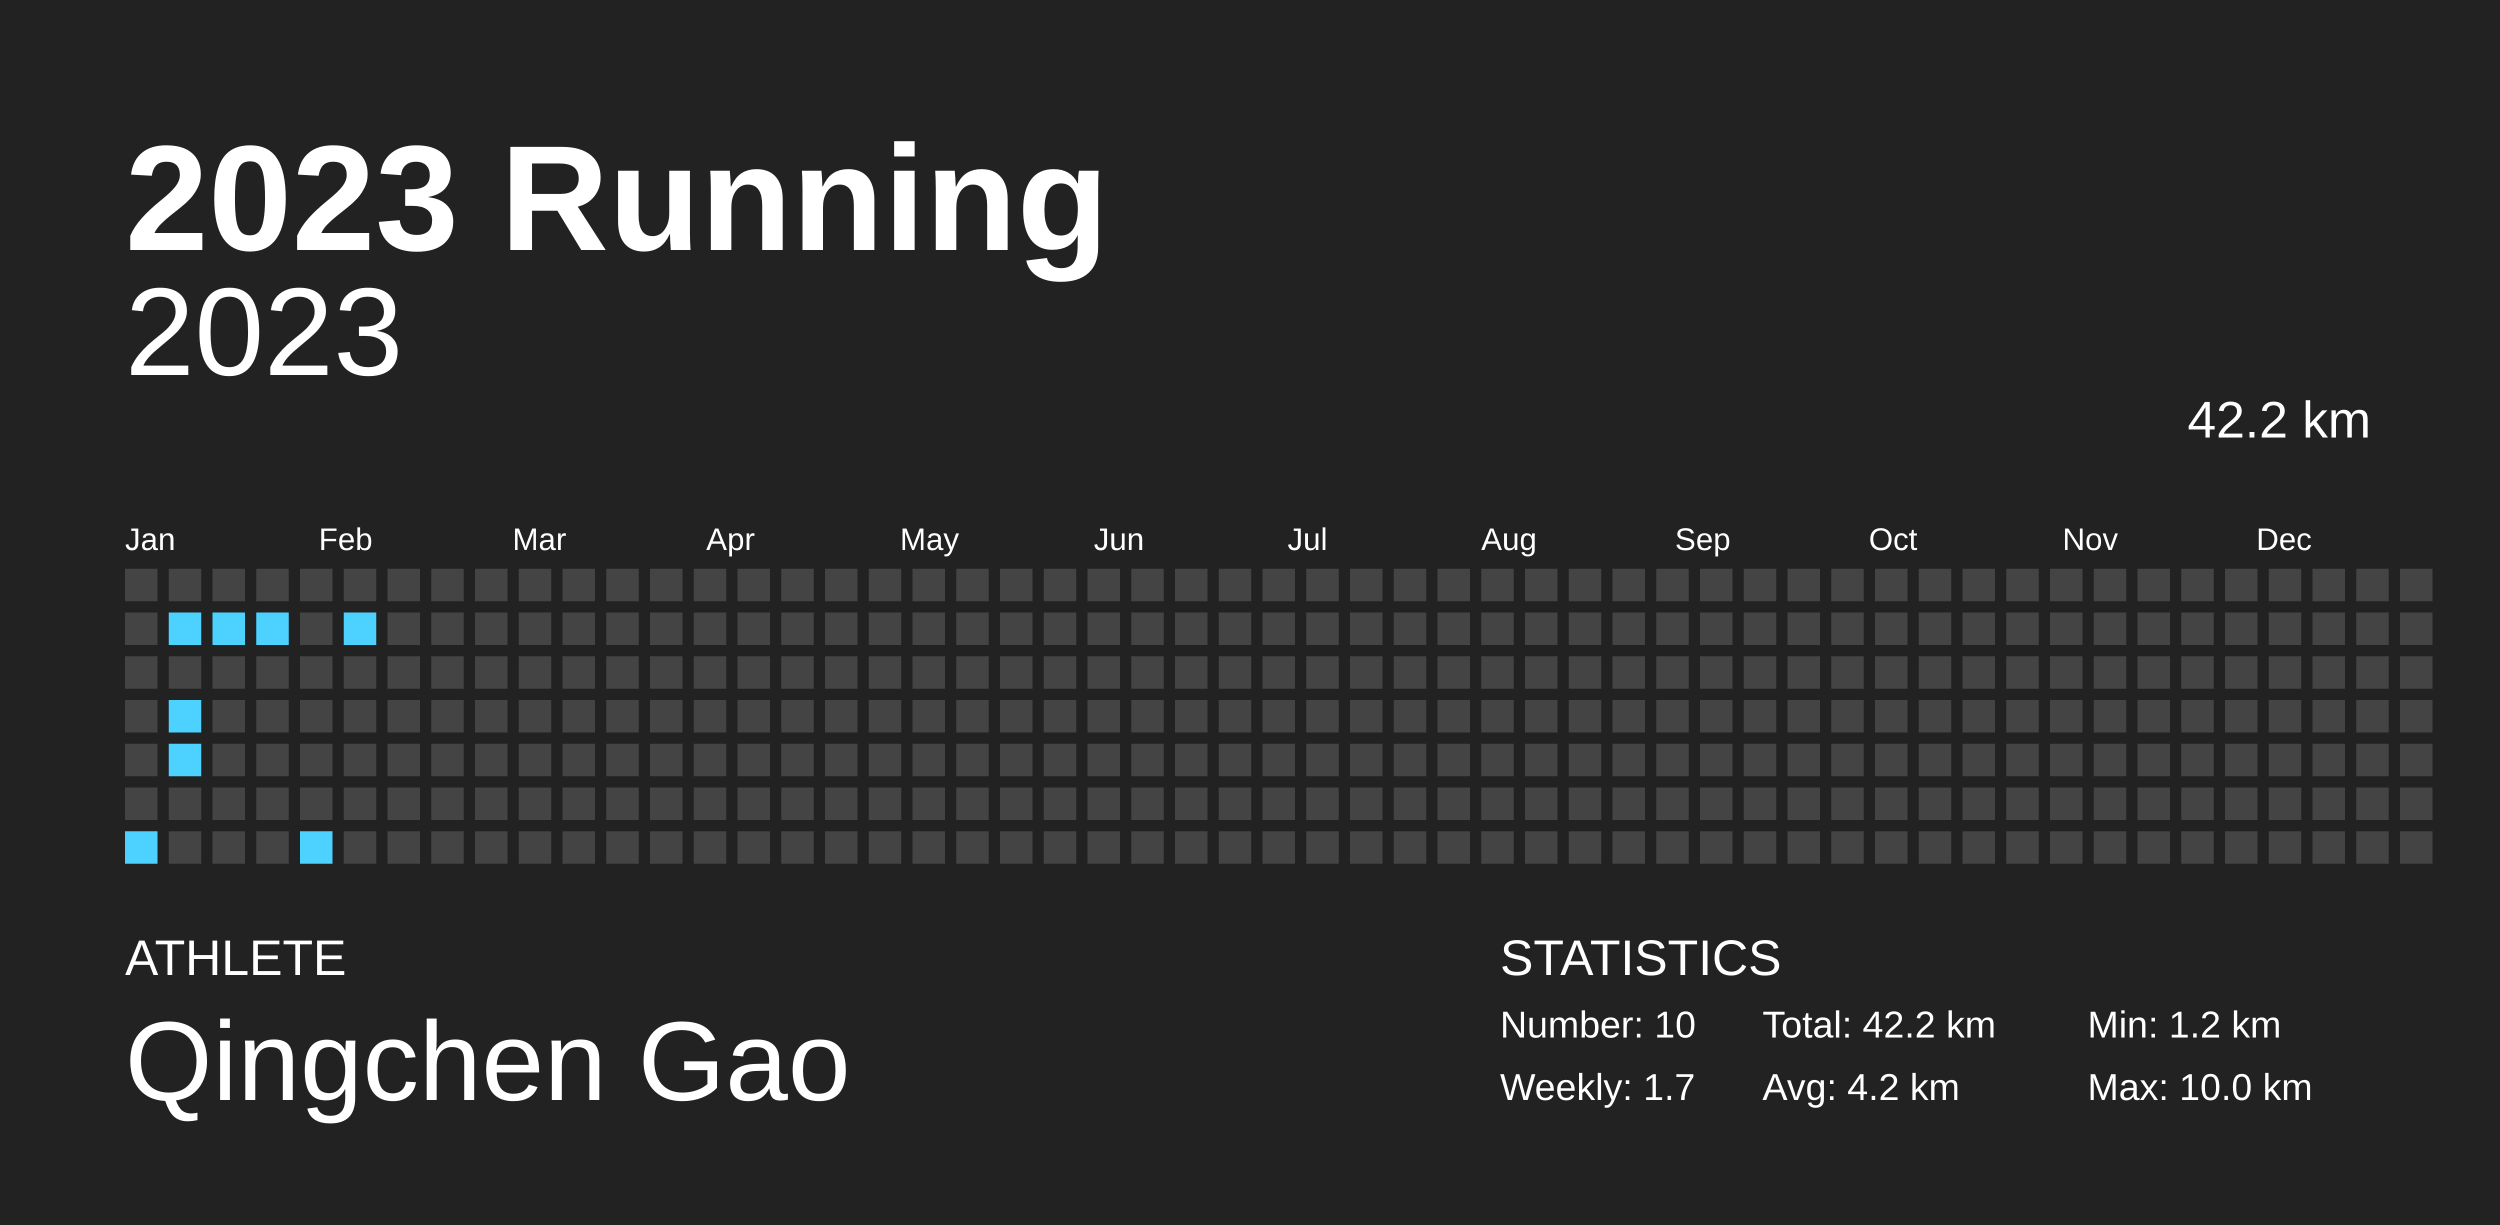
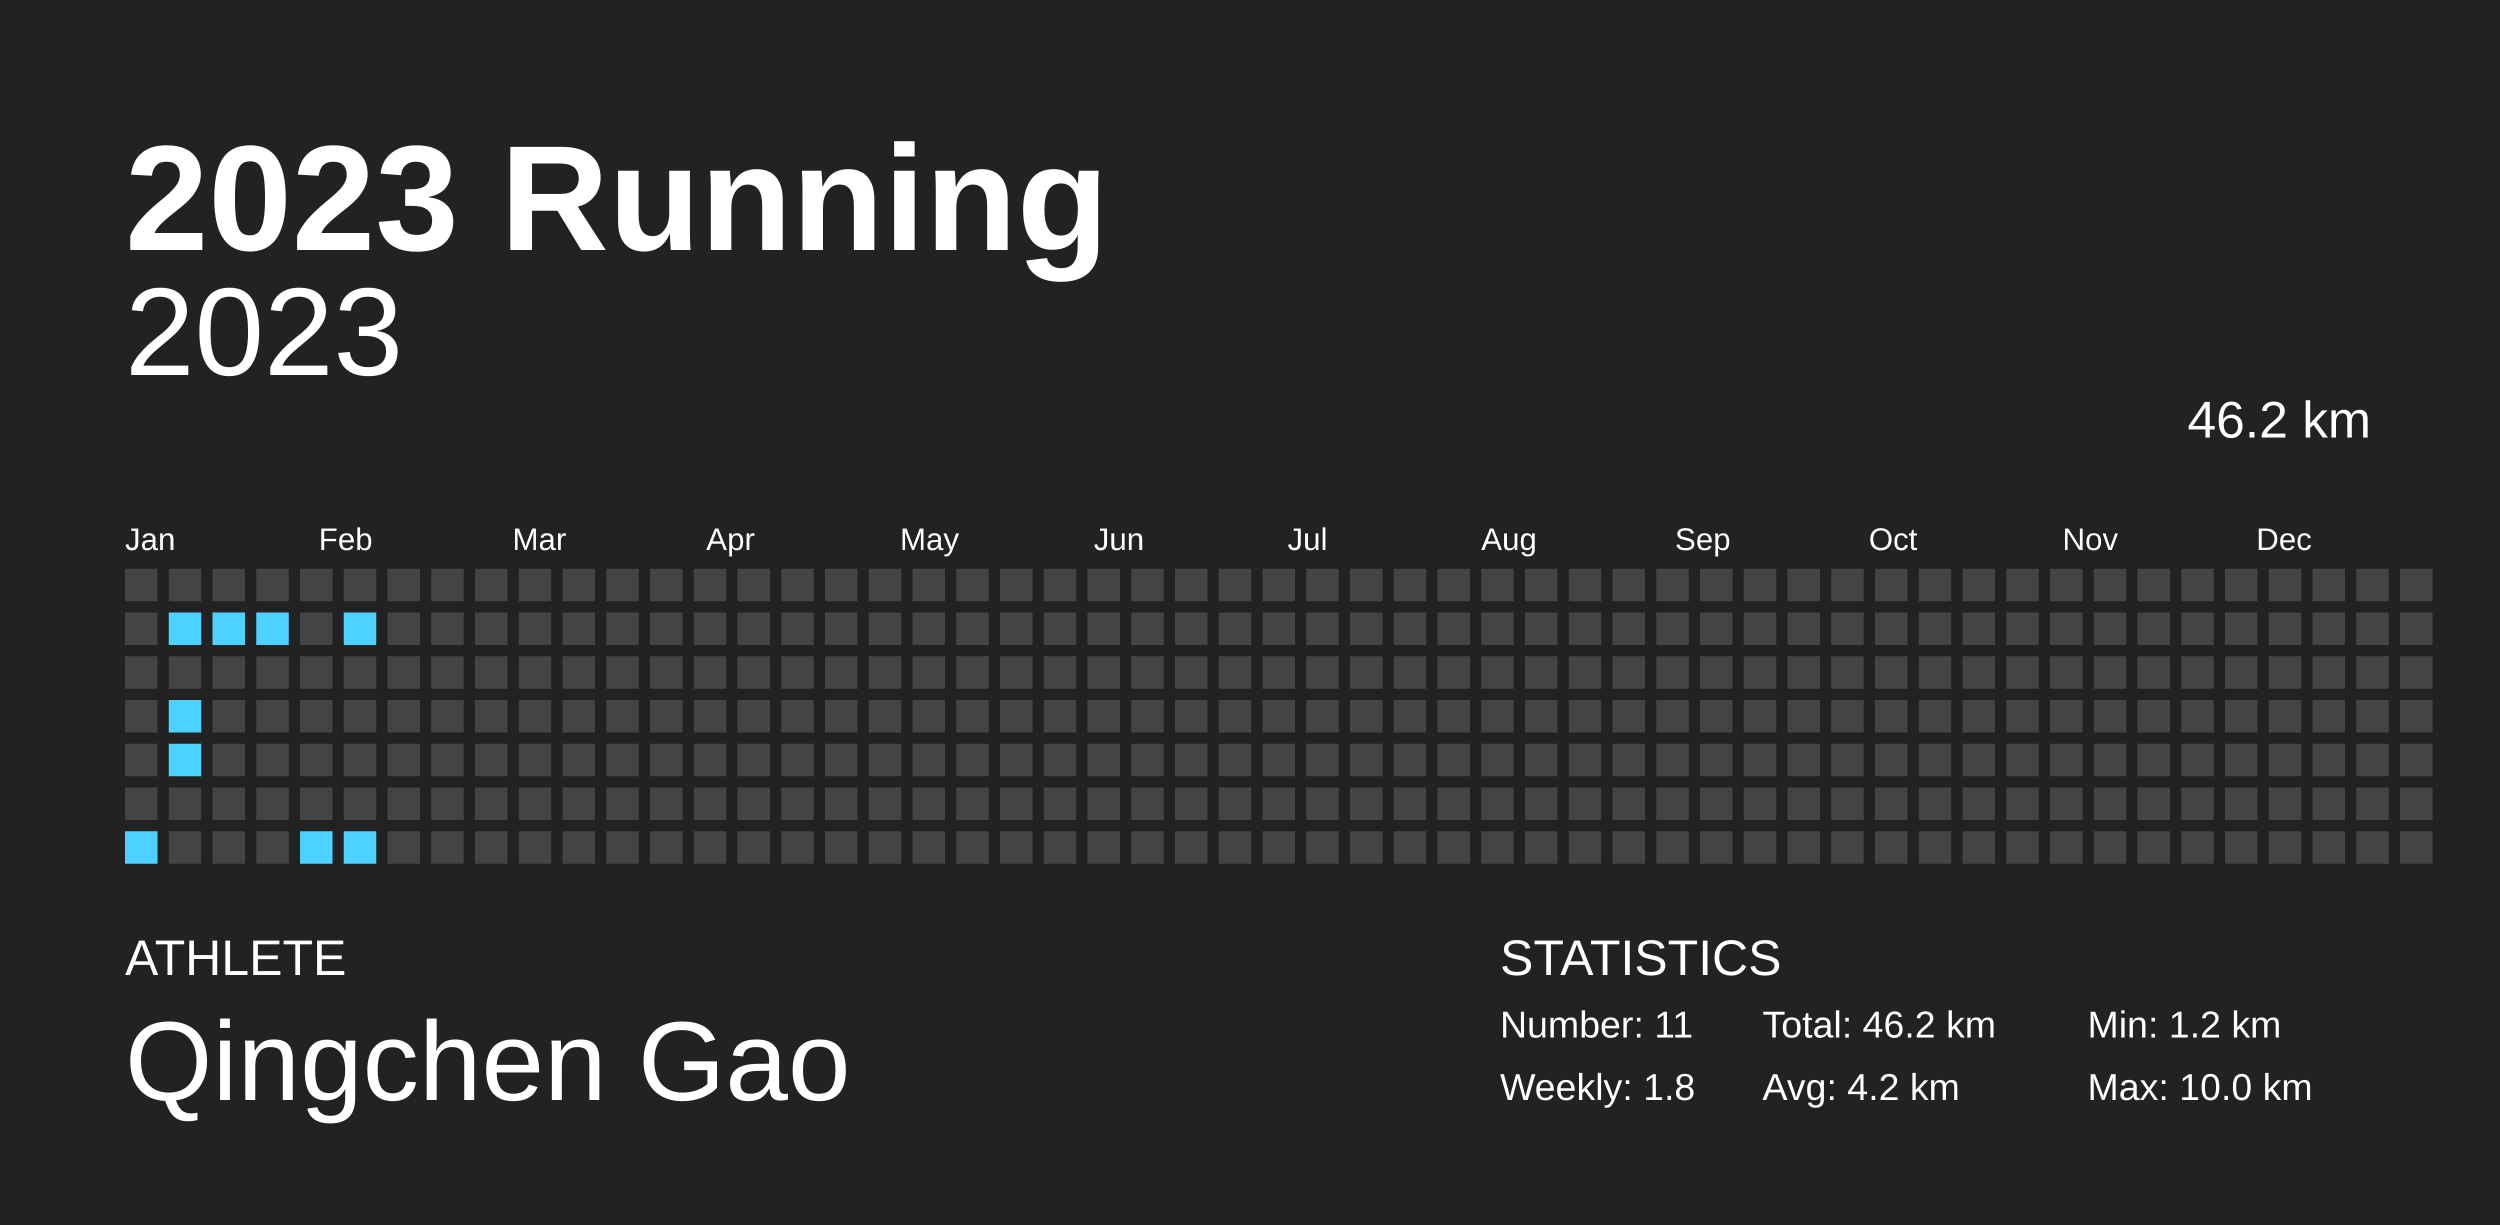
<svg xmlns="http://www.w3.org/2000/svg" baseProfile="full" height="98mm" version="1.1" viewBox="0,0,200,98" width="200mm">
  <defs />
  <rect fill="#222222" height="98" width="200" x="0" y="0" />
  <text fill="#FFFFFF" style="font-size:12px; font-family:Arial; font-weight:bold;" x="10" y="20">2023 Running</text>
  <text fill="#FFFFFF" style="font-size:4px; font-family:Arial" x="10" y="78">ATHLETE</text>
  <text fill="#FFFFFF" style="font-size:9px; font-family:Arial" x="10" y="88">Qingchen Gao</text>
  <text fill="#FFFFFF" style="font-size:4px; font-family:Arial" x="120" y="78">STATISTICS</text>
-   <text fill="#FFFFFF" style="font-size:3px; font-family:Arial" x="120" y="83">Number: 10</text>
-   <text fill="#FFFFFF" style="font-size:3px; font-family:Arial" x="120" y="88">Weekly: 1.7</text>
-   <text fill="#FFFFFF" style="font-size:3px; font-family:Arial" x="141" y="83">Total: 42.2 km</text>
+   <text fill="#FFFFFF" style="font-size:3px; font-family:Arial" x="120" y="83">Number: 11</text>
+   <text fill="#FFFFFF" style="font-size:3px; font-family:Arial" x="120" y="88">Weekly: 1.8</text>
+   <text fill="#FFFFFF" style="font-size:3px; font-family:Arial" x="141" y="83">Total: 46.2 km</text>
  <text fill="#FFFFFF" style="font-size:3px; font-family:Arial" x="141" y="88">Avg: 4.2 km</text>
  <text fill="#FFFFFF" style="font-size:3px; font-family:Arial" x="167" y="83">Min: 1.2 km</text>
  <text fill="#FFFFFF" style="font-size:3px; font-family:Arial" x="167" y="88">Max: 10.0 km</text>
  <text alignment-baseline="hanging" fill="#FFFFFF" style="font-size:10.0px; font-family:Arial;" x="10" y="30">2023</text>
-   <text alignment-baseline="hanging" fill="#FFFFFF" style="font-size:4.125px; font-family:Arial;" x="175" y="35">42.2 km</text>
+   <text alignment-baseline="hanging" fill="#FFFFFF" style="font-size:4.125px; font-family:Arial;" x="175" y="35">46.2 km</text>
  <text fill="#FFFFFF" style="font-size:2.5px; font-family:Arial" x="10.0" y="44">Jan</text>
  <text fill="#FFFFFF" style="font-size:2.5px; font-family:Arial" x="25.5" y="44">Feb</text>
  <text fill="#FFFFFF" style="font-size:2.5px; font-family:Arial" x="41.0" y="44">Mar</text>
  <text fill="#FFFFFF" style="font-size:2.5px; font-family:Arial" x="56.5" y="44">Apr</text>
  <text fill="#FFFFFF" style="font-size:2.5px; font-family:Arial" x="72.0" y="44">May</text>
  <text fill="#FFFFFF" style="font-size:2.5px; font-family:Arial" x="87.5" y="44">Jun</text>
  <text fill="#FFFFFF" style="font-size:2.5px; font-family:Arial" x="103.0" y="44">Jul</text>
  <text fill="#FFFFFF" style="font-size:2.5px; font-family:Arial" x="118.5" y="44">Aug</text>
  <text fill="#FFFFFF" style="font-size:2.5px; font-family:Arial" x="134.0" y="44">Sep</text>
  <text fill="#FFFFFF" style="font-size:2.5px; font-family:Arial" x="149.5" y="44">Oct</text>
  <text fill="#FFFFFF" style="font-size:2.5px; font-family:Arial" x="165.0" y="44">Nov</text>
  <text fill="#FFFFFF" style="font-size:2.5px; font-family:Arial" x="180.5" y="44">Dec</text>
  <rect fill="#444444" height="2.6" width="2.6" x="10.0" y="45.5" />
  <rect fill="#444444" height="2.6" width="2.6" x="10.0" y="49.0" />
  <rect fill="#444444" height="2.6" width="2.6" x="10.0" y="52.5" />
  <rect fill="#444444" height="2.6" width="2.6" x="10.0" y="56.0" />
  <rect fill="#444444" height="2.6" width="2.6" x="10.0" y="59.5" />
  <rect fill="#444444" height="2.6" width="2.6" x="10.0" y="63.0" />
  <rect fill="#4dd2ff" height="2.6" width="2.6" x="10.0" y="66.5" />
  <rect fill="#444444" height="2.6" width="2.6" x="13.5" y="45.5" />
  <rect fill="#4dd2ff" height="2.6" width="2.6" x="13.5" y="49.0" />
  <rect fill="#444444" height="2.6" width="2.6" x="13.5" y="52.5" />
  <rect fill="#4dd2ff" height="2.6" width="2.6" x="13.5" y="56.0" />
  <rect fill="#4dd2ff" height="2.6" width="2.6" x="13.5" y="59.5" />
  <rect fill="#444444" height="2.6" width="2.6" x="13.5" y="63.0" />
  <rect fill="#444444" height="2.6" width="2.6" x="13.5" y="66.5" />
  <rect fill="#444444" height="2.6" width="2.6" x="17.0" y="45.5" />
  <rect fill="#4dd2ff" height="2.6" width="2.6" x="17.0" y="49.0" />
  <rect fill="#444444" height="2.6" width="2.6" x="17.0" y="52.5" />
  <rect fill="#444444" height="2.6" width="2.6" x="17.0" y="56.0" />
  <rect fill="#444444" height="2.6" width="2.6" x="17.0" y="59.5" />
  <rect fill="#444444" height="2.6" width="2.6" x="17.0" y="63.0" />
  <rect fill="#444444" height="2.6" width="2.6" x="17.0" y="66.5" />
  <rect fill="#444444" height="2.6" width="2.6" x="20.5" y="45.5" />
  <rect fill="#4dd2ff" height="2.6" width="2.6" x="20.5" y="49.0" />
  <rect fill="#444444" height="2.6" width="2.6" x="20.5" y="52.5" />
  <rect fill="#444444" height="2.6" width="2.6" x="20.5" y="56.0" />
  <rect fill="#444444" height="2.6" width="2.6" x="20.5" y="59.5" />
  <rect fill="#444444" height="2.6" width="2.6" x="20.5" y="63.0" />
  <rect fill="#444444" height="2.6" width="2.6" x="20.5" y="66.5" />
  <rect fill="#444444" height="2.6" width="2.6" x="24.0" y="45.5" />
  <rect fill="#444444" height="2.6" width="2.6" x="24.0" y="49.0" />
  <rect fill="#444444" height="2.6" width="2.6" x="24.0" y="52.5" />
  <rect fill="#444444" height="2.6" width="2.6" x="24.0" y="56.0" />
  <rect fill="#444444" height="2.6" width="2.6" x="24.0" y="59.5" />
  <rect fill="#444444" height="2.6" width="2.6" x="24.0" y="63.0" />
  <rect fill="#4dd2ff" height="2.6" width="2.6" x="24.0" y="66.5" />
  <rect fill="#444444" height="2.6" width="2.6" x="27.5" y="45.5" />
  <rect fill="#4dd2ff" height="2.6" width="2.6" x="27.5" y="49.0" />
  <rect fill="#444444" height="2.6" width="2.6" x="27.5" y="52.5" />
  <rect fill="#444444" height="2.6" width="2.6" x="27.5" y="56.0" />
  <rect fill="#444444" height="2.6" width="2.6" x="27.5" y="59.5" />
  <rect fill="#444444" height="2.6" width="2.6" x="27.5" y="63.0" />
-   <rect fill="#444444" height="2.6" width="2.6" x="27.5" y="66.5" />
+   <rect fill="#4dd2ff" height="2.6" width="2.6" x="27.5" y="66.5" />
  <rect fill="#444444" height="2.6" width="2.6" x="31.0" y="45.5" />
  <rect fill="#444444" height="2.6" width="2.6" x="31.0" y="49.0" />
  <rect fill="#444444" height="2.6" width="2.6" x="31.0" y="52.5" />
  <rect fill="#444444" height="2.6" width="2.6" x="31.0" y="56.0" />
  <rect fill="#444444" height="2.6" width="2.6" x="31.0" y="59.5" />
  <rect fill="#444444" height="2.6" width="2.6" x="31.0" y="63.0" />
  <rect fill="#444444" height="2.6" width="2.6" x="31.0" y="66.5" />
  <rect fill="#444444" height="2.6" width="2.6" x="34.5" y="45.5" />
  <rect fill="#444444" height="2.6" width="2.6" x="34.5" y="49.0" />
  <rect fill="#444444" height="2.6" width="2.6" x="34.5" y="52.5" />
  <rect fill="#444444" height="2.6" width="2.6" x="34.5" y="56.0" />
  <rect fill="#444444" height="2.6" width="2.6" x="34.5" y="59.5" />
  <rect fill="#444444" height="2.6" width="2.6" x="34.5" y="63.0" />
  <rect fill="#444444" height="2.6" width="2.6" x="34.5" y="66.5" />
  <rect fill="#444444" height="2.6" width="2.6" x="38.0" y="45.5" />
  <rect fill="#444444" height="2.6" width="2.6" x="38.0" y="49.0" />
  <rect fill="#444444" height="2.6" width="2.6" x="38.0" y="52.5" />
  <rect fill="#444444" height="2.6" width="2.6" x="38.0" y="56.0" />
  <rect fill="#444444" height="2.6" width="2.6" x="38.0" y="59.5" />
  <rect fill="#444444" height="2.6" width="2.6" x="38.0" y="63.0" />
  <rect fill="#444444" height="2.6" width="2.6" x="38.0" y="66.5" />
  <rect fill="#444444" height="2.6" width="2.6" x="41.5" y="45.5" />
  <rect fill="#444444" height="2.6" width="2.6" x="41.5" y="49.0" />
  <rect fill="#444444" height="2.6" width="2.6" x="41.5" y="52.5" />
  <rect fill="#444444" height="2.6" width="2.6" x="41.5" y="56.0" />
  <rect fill="#444444" height="2.6" width="2.6" x="41.5" y="59.5" />
  <rect fill="#444444" height="2.6" width="2.6" x="41.5" y="63.0" />
  <rect fill="#444444" height="2.6" width="2.6" x="41.5" y="66.5" />
  <rect fill="#444444" height="2.6" width="2.6" x="45.0" y="45.5" />
  <rect fill="#444444" height="2.6" width="2.6" x="45.0" y="49.0" />
  <rect fill="#444444" height="2.6" width="2.6" x="45.0" y="52.5" />
  <rect fill="#444444" height="2.6" width="2.6" x="45.0" y="56.0" />
  <rect fill="#444444" height="2.6" width="2.6" x="45.0" y="59.5" />
  <rect fill="#444444" height="2.6" width="2.6" x="45.0" y="63.0" />
  <rect fill="#444444" height="2.6" width="2.6" x="45.0" y="66.5" />
  <rect fill="#444444" height="2.6" width="2.6" x="48.5" y="45.5" />
  <rect fill="#444444" height="2.6" width="2.6" x="48.5" y="49.0" />
  <rect fill="#444444" height="2.6" width="2.6" x="48.5" y="52.5" />
  <rect fill="#444444" height="2.6" width="2.6" x="48.5" y="56.0" />
  <rect fill="#444444" height="2.6" width="2.6" x="48.5" y="59.5" />
  <rect fill="#444444" height="2.6" width="2.6" x="48.5" y="63.0" />
  <rect fill="#444444" height="2.6" width="2.6" x="48.5" y="66.5" />
  <rect fill="#444444" height="2.6" width="2.6" x="52.0" y="45.5" />
  <rect fill="#444444" height="2.6" width="2.6" x="52.0" y="49.0" />
  <rect fill="#444444" height="2.6" width="2.6" x="52.0" y="52.5" />
  <rect fill="#444444" height="2.6" width="2.6" x="52.0" y="56.0" />
  <rect fill="#444444" height="2.6" width="2.6" x="52.0" y="59.5" />
  <rect fill="#444444" height="2.6" width="2.6" x="52.0" y="63.0" />
  <rect fill="#444444" height="2.6" width="2.6" x="52.0" y="66.5" />
  <rect fill="#444444" height="2.6" width="2.6" x="55.5" y="45.5" />
  <rect fill="#444444" height="2.6" width="2.6" x="55.5" y="49.0" />
  <rect fill="#444444" height="2.6" width="2.6" x="55.5" y="52.5" />
  <rect fill="#444444" height="2.6" width="2.6" x="55.5" y="56.0" />
  <rect fill="#444444" height="2.6" width="2.6" x="55.5" y="59.5" />
  <rect fill="#444444" height="2.6" width="2.6" x="55.5" y="63.0" />
  <rect fill="#444444" height="2.6" width="2.6" x="55.5" y="66.5" />
  <rect fill="#444444" height="2.6" width="2.6" x="59.0" y="45.5" />
  <rect fill="#444444" height="2.6" width="2.6" x="59.0" y="49.0" />
  <rect fill="#444444" height="2.6" width="2.6" x="59.0" y="52.5" />
  <rect fill="#444444" height="2.6" width="2.6" x="59.0" y="56.0" />
  <rect fill="#444444" height="2.6" width="2.6" x="59.0" y="59.5" />
  <rect fill="#444444" height="2.6" width="2.6" x="59.0" y="63.0" />
  <rect fill="#444444" height="2.6" width="2.6" x="59.0" y="66.5" />
  <rect fill="#444444" height="2.6" width="2.6" x="62.5" y="45.5" />
  <rect fill="#444444" height="2.6" width="2.6" x="62.5" y="49.0" />
  <rect fill="#444444" height="2.6" width="2.6" x="62.5" y="52.5" />
  <rect fill="#444444" height="2.6" width="2.6" x="62.5" y="56.0" />
  <rect fill="#444444" height="2.6" width="2.6" x="62.5" y="59.5" />
  <rect fill="#444444" height="2.6" width="2.6" x="62.5" y="63.0" />
  <rect fill="#444444" height="2.6" width="2.6" x="62.5" y="66.5" />
  <rect fill="#444444" height="2.6" width="2.6" x="66.0" y="45.5" />
  <rect fill="#444444" height="2.6" width="2.6" x="66.0" y="49.0" />
  <rect fill="#444444" height="2.6" width="2.6" x="66.0" y="52.5" />
  <rect fill="#444444" height="2.6" width="2.6" x="66.0" y="56.0" />
  <rect fill="#444444" height="2.6" width="2.6" x="66.0" y="59.5" />
  <rect fill="#444444" height="2.6" width="2.6" x="66.0" y="63.0" />
  <rect fill="#444444" height="2.6" width="2.6" x="66.0" y="66.5" />
  <rect fill="#444444" height="2.6" width="2.6" x="69.5" y="45.5" />
  <rect fill="#444444" height="2.6" width="2.6" x="69.5" y="49.0" />
  <rect fill="#444444" height="2.6" width="2.6" x="69.5" y="52.5" />
  <rect fill="#444444" height="2.6" width="2.6" x="69.5" y="56.0" />
  <rect fill="#444444" height="2.6" width="2.6" x="69.5" y="59.5" />
  <rect fill="#444444" height="2.6" width="2.6" x="69.5" y="63.0" />
  <rect fill="#444444" height="2.6" width="2.6" x="69.5" y="66.5" />
  <rect fill="#444444" height="2.6" width="2.6" x="73.0" y="45.5" />
  <rect fill="#444444" height="2.6" width="2.6" x="73.0" y="49.0" />
  <rect fill="#444444" height="2.6" width="2.6" x="73.0" y="52.5" />
  <rect fill="#444444" height="2.6" width="2.6" x="73.0" y="56.0" />
  <rect fill="#444444" height="2.6" width="2.6" x="73.0" y="59.5" />
  <rect fill="#444444" height="2.6" width="2.6" x="73.0" y="63.0" />
  <rect fill="#444444" height="2.6" width="2.6" x="73.0" y="66.5" />
  <rect fill="#444444" height="2.6" width="2.6" x="76.5" y="45.5" />
  <rect fill="#444444" height="2.6" width="2.6" x="76.5" y="49.0" />
  <rect fill="#444444" height="2.6" width="2.6" x="76.5" y="52.5" />
  <rect fill="#444444" height="2.6" width="2.6" x="76.5" y="56.0" />
  <rect fill="#444444" height="2.6" width="2.6" x="76.5" y="59.5" />
  <rect fill="#444444" height="2.6" width="2.6" x="76.5" y="63.0" />
  <rect fill="#444444" height="2.6" width="2.6" x="76.5" y="66.5" />
  <rect fill="#444444" height="2.6" width="2.6" x="80.0" y="45.5" />
  <rect fill="#444444" height="2.6" width="2.6" x="80.0" y="49.0" />
  <rect fill="#444444" height="2.6" width="2.6" x="80.0" y="52.5" />
  <rect fill="#444444" height="2.6" width="2.6" x="80.0" y="56.0" />
  <rect fill="#444444" height="2.6" width="2.6" x="80.0" y="59.5" />
  <rect fill="#444444" height="2.6" width="2.6" x="80.0" y="63.0" />
  <rect fill="#444444" height="2.6" width="2.6" x="80.0" y="66.5" />
  <rect fill="#444444" height="2.6" width="2.6" x="83.5" y="45.5" />
  <rect fill="#444444" height="2.6" width="2.6" x="83.5" y="49.0" />
  <rect fill="#444444" height="2.6" width="2.6" x="83.5" y="52.5" />
  <rect fill="#444444" height="2.6" width="2.6" x="83.5" y="56.0" />
  <rect fill="#444444" height="2.6" width="2.6" x="83.5" y="59.5" />
  <rect fill="#444444" height="2.6" width="2.6" x="83.5" y="63.0" />
  <rect fill="#444444" height="2.6" width="2.6" x="83.5" y="66.5" />
  <rect fill="#444444" height="2.6" width="2.6" x="87.0" y="45.5" />
  <rect fill="#444444" height="2.6" width="2.6" x="87.0" y="49.0" />
  <rect fill="#444444" height="2.6" width="2.6" x="87.0" y="52.5" />
  <rect fill="#444444" height="2.6" width="2.6" x="87.0" y="56.0" />
  <rect fill="#444444" height="2.6" width="2.6" x="87.0" y="59.5" />
  <rect fill="#444444" height="2.6" width="2.6" x="87.0" y="63.0" />
  <rect fill="#444444" height="2.6" width="2.6" x="87.0" y="66.5" />
  <rect fill="#444444" height="2.6" width="2.6" x="90.5" y="45.5" />
  <rect fill="#444444" height="2.6" width="2.6" x="90.5" y="49.0" />
  <rect fill="#444444" height="2.6" width="2.6" x="90.5" y="52.5" />
  <rect fill="#444444" height="2.6" width="2.6" x="90.5" y="56.0" />
  <rect fill="#444444" height="2.6" width="2.6" x="90.5" y="59.5" />
  <rect fill="#444444" height="2.6" width="2.6" x="90.5" y="63.0" />
  <rect fill="#444444" height="2.6" width="2.6" x="90.5" y="66.5" />
  <rect fill="#444444" height="2.6" width="2.6" x="94.0" y="45.5" />
  <rect fill="#444444" height="2.6" width="2.6" x="94.0" y="49.0" />
  <rect fill="#444444" height="2.6" width="2.6" x="94.0" y="52.5" />
  <rect fill="#444444" height="2.6" width="2.6" x="94.0" y="56.0" />
  <rect fill="#444444" height="2.6" width="2.6" x="94.0" y="59.5" />
  <rect fill="#444444" height="2.6" width="2.6" x="94.0" y="63.0" />
  <rect fill="#444444" height="2.6" width="2.6" x="94.0" y="66.5" />
  <rect fill="#444444" height="2.6" width="2.6" x="97.5" y="45.5" />
  <rect fill="#444444" height="2.6" width="2.6" x="97.5" y="49.0" />
  <rect fill="#444444" height="2.6" width="2.6" x="97.5" y="52.5" />
  <rect fill="#444444" height="2.6" width="2.6" x="97.5" y="56.0" />
  <rect fill="#444444" height="2.6" width="2.6" x="97.5" y="59.5" />
  <rect fill="#444444" height="2.6" width="2.6" x="97.5" y="63.0" />
  <rect fill="#444444" height="2.6" width="2.6" x="97.5" y="66.5" />
  <rect fill="#444444" height="2.6" width="2.6" x="101.0" y="45.5" />
  <rect fill="#444444" height="2.6" width="2.6" x="101.0" y="49.0" />
  <rect fill="#444444" height="2.6" width="2.6" x="101.0" y="52.5" />
  <rect fill="#444444" height="2.6" width="2.6" x="101.0" y="56.0" />
  <rect fill="#444444" height="2.6" width="2.6" x="101.0" y="59.5" />
  <rect fill="#444444" height="2.6" width="2.6" x="101.0" y="63.0" />
  <rect fill="#444444" height="2.6" width="2.6" x="101.0" y="66.5" />
  <rect fill="#444444" height="2.6" width="2.6" x="104.5" y="45.5" />
  <rect fill="#444444" height="2.6" width="2.6" x="104.5" y="49.0" />
  <rect fill="#444444" height="2.6" width="2.6" x="104.5" y="52.5" />
  <rect fill="#444444" height="2.6" width="2.6" x="104.5" y="56.0" />
  <rect fill="#444444" height="2.6" width="2.6" x="104.5" y="59.5" />
  <rect fill="#444444" height="2.6" width="2.6" x="104.5" y="63.0" />
  <rect fill="#444444" height="2.6" width="2.6" x="104.5" y="66.5" />
  <rect fill="#444444" height="2.6" width="2.6" x="108.0" y="45.5" />
  <rect fill="#444444" height="2.6" width="2.6" x="108.0" y="49.0" />
  <rect fill="#444444" height="2.6" width="2.6" x="108.0" y="52.5" />
  <rect fill="#444444" height="2.6" width="2.6" x="108.0" y="56.0" />
  <rect fill="#444444" height="2.6" width="2.6" x="108.0" y="59.5" />
  <rect fill="#444444" height="2.6" width="2.6" x="108.0" y="63.0" />
  <rect fill="#444444" height="2.6" width="2.6" x="108.0" y="66.5" />
  <rect fill="#444444" height="2.6" width="2.6" x="111.5" y="45.5" />
  <rect fill="#444444" height="2.6" width="2.6" x="111.5" y="49.0" />
  <rect fill="#444444" height="2.6" width="2.6" x="111.5" y="52.5" />
  <rect fill="#444444" height="2.6" width="2.6" x="111.5" y="56.0" />
  <rect fill="#444444" height="2.6" width="2.6" x="111.5" y="59.5" />
  <rect fill="#444444" height="2.6" width="2.6" x="111.5" y="63.0" />
  <rect fill="#444444" height="2.6" width="2.6" x="111.5" y="66.5" />
  <rect fill="#444444" height="2.6" width="2.6" x="115.0" y="45.5" />
  <rect fill="#444444" height="2.6" width="2.6" x="115.0" y="49.0" />
  <rect fill="#444444" height="2.6" width="2.6" x="115.0" y="52.5" />
  <rect fill="#444444" height="2.6" width="2.6" x="115.0" y="56.0" />
  <rect fill="#444444" height="2.6" width="2.6" x="115.0" y="59.5" />
  <rect fill="#444444" height="2.6" width="2.6" x="115.0" y="63.0" />
  <rect fill="#444444" height="2.6" width="2.6" x="115.0" y="66.5" />
  <rect fill="#444444" height="2.6" width="2.6" x="118.5" y="45.5" />
  <rect fill="#444444" height="2.6" width="2.6" x="118.5" y="49.0" />
  <rect fill="#444444" height="2.6" width="2.6" x="118.5" y="52.5" />
  <rect fill="#444444" height="2.6" width="2.6" x="118.5" y="56.0" />
  <rect fill="#444444" height="2.6" width="2.6" x="118.5" y="59.5" />
  <rect fill="#444444" height="2.6" width="2.6" x="118.5" y="63.0" />
  <rect fill="#444444" height="2.6" width="2.6" x="118.5" y="66.5" />
  <rect fill="#444444" height="2.6" width="2.6" x="122.0" y="45.5" />
  <rect fill="#444444" height="2.6" width="2.6" x="122.0" y="49.0" />
  <rect fill="#444444" height="2.6" width="2.6" x="122.0" y="52.5" />
  <rect fill="#444444" height="2.6" width="2.6" x="122.0" y="56.0" />
  <rect fill="#444444" height="2.6" width="2.6" x="122.0" y="59.5" />
  <rect fill="#444444" height="2.6" width="2.6" x="122.0" y="63.0" />
  <rect fill="#444444" height="2.6" width="2.6" x="122.0" y="66.5" />
  <rect fill="#444444" height="2.6" width="2.6" x="125.5" y="45.5" />
  <rect fill="#444444" height="2.6" width="2.6" x="125.5" y="49.0" />
  <rect fill="#444444" height="2.6" width="2.6" x="125.5" y="52.5" />
  <rect fill="#444444" height="2.6" width="2.6" x="125.5" y="56.0" />
  <rect fill="#444444" height="2.6" width="2.6" x="125.5" y="59.5" />
  <rect fill="#444444" height="2.6" width="2.6" x="125.5" y="63.0" />
  <rect fill="#444444" height="2.6" width="2.6" x="125.5" y="66.5" />
  <rect fill="#444444" height="2.6" width="2.6" x="129.0" y="45.5" />
  <rect fill="#444444" height="2.6" width="2.6" x="129.0" y="49.0" />
  <rect fill="#444444" height="2.6" width="2.6" x="129.0" y="52.5" />
  <rect fill="#444444" height="2.6" width="2.6" x="129.0" y="56.0" />
  <rect fill="#444444" height="2.6" width="2.6" x="129.0" y="59.5" />
  <rect fill="#444444" height="2.6" width="2.6" x="129.0" y="63.0" />
  <rect fill="#444444" height="2.6" width="2.6" x="129.0" y="66.5" />
  <rect fill="#444444" height="2.6" width="2.6" x="132.5" y="45.5" />
  <rect fill="#444444" height="2.6" width="2.6" x="132.5" y="49.0" />
  <rect fill="#444444" height="2.6" width="2.6" x="132.5" y="52.5" />
  <rect fill="#444444" height="2.6" width="2.6" x="132.5" y="56.0" />
  <rect fill="#444444" height="2.6" width="2.6" x="132.5" y="59.5" />
  <rect fill="#444444" height="2.6" width="2.6" x="132.5" y="63.0" />
  <rect fill="#444444" height="2.6" width="2.6" x="132.5" y="66.5" />
  <rect fill="#444444" height="2.6" width="2.6" x="136.0" y="45.5" />
  <rect fill="#444444" height="2.6" width="2.6" x="136.0" y="49.0" />
  <rect fill="#444444" height="2.6" width="2.6" x="136.0" y="52.5" />
  <rect fill="#444444" height="2.6" width="2.6" x="136.0" y="56.0" />
  <rect fill="#444444" height="2.6" width="2.6" x="136.0" y="59.5" />
  <rect fill="#444444" height="2.6" width="2.6" x="136.0" y="63.0" />
  <rect fill="#444444" height="2.6" width="2.6" x="136.0" y="66.5" />
  <rect fill="#444444" height="2.6" width="2.6" x="139.5" y="45.5" />
  <rect fill="#444444" height="2.6" width="2.6" x="139.5" y="49.0" />
  <rect fill="#444444" height="2.6" width="2.6" x="139.5" y="52.5" />
  <rect fill="#444444" height="2.6" width="2.6" x="139.5" y="56.0" />
  <rect fill="#444444" height="2.6" width="2.6" x="139.5" y="59.5" />
  <rect fill="#444444" height="2.6" width="2.6" x="139.5" y="63.0" />
  <rect fill="#444444" height="2.6" width="2.6" x="139.5" y="66.5" />
  <rect fill="#444444" height="2.6" width="2.6" x="143.0" y="45.5" />
  <rect fill="#444444" height="2.6" width="2.6" x="143.0" y="49.0" />
  <rect fill="#444444" height="2.6" width="2.6" x="143.0" y="52.5" />
  <rect fill="#444444" height="2.6" width="2.6" x="143.0" y="56.0" />
  <rect fill="#444444" height="2.6" width="2.6" x="143.0" y="59.5" />
  <rect fill="#444444" height="2.6" width="2.6" x="143.0" y="63.0" />
  <rect fill="#444444" height="2.6" width="2.6" x="143.0" y="66.5" />
  <rect fill="#444444" height="2.6" width="2.6" x="146.5" y="45.5" />
  <rect fill="#444444" height="2.6" width="2.6" x="146.5" y="49.0" />
  <rect fill="#444444" height="2.6" width="2.6" x="146.5" y="52.5" />
  <rect fill="#444444" height="2.6" width="2.6" x="146.5" y="56.0" />
  <rect fill="#444444" height="2.6" width="2.6" x="146.5" y="59.5" />
  <rect fill="#444444" height="2.6" width="2.6" x="146.5" y="63.0" />
  <rect fill="#444444" height="2.6" width="2.6" x="146.5" y="66.5" />
  <rect fill="#444444" height="2.6" width="2.6" x="150.0" y="45.5" />
  <rect fill="#444444" height="2.6" width="2.6" x="150.0" y="49.0" />
  <rect fill="#444444" height="2.6" width="2.6" x="150.0" y="52.5" />
  <rect fill="#444444" height="2.6" width="2.6" x="150.0" y="56.0" />
  <rect fill="#444444" height="2.6" width="2.6" x="150.0" y="59.5" />
  <rect fill="#444444" height="2.6" width="2.6" x="150.0" y="63.0" />
  <rect fill="#444444" height="2.6" width="2.6" x="150.0" y="66.5" />
  <rect fill="#444444" height="2.6" width="2.6" x="153.5" y="45.5" />
  <rect fill="#444444" height="2.6" width="2.6" x="153.5" y="49.0" />
  <rect fill="#444444" height="2.6" width="2.6" x="153.5" y="52.5" />
  <rect fill="#444444" height="2.6" width="2.6" x="153.5" y="56.0" />
  <rect fill="#444444" height="2.6" width="2.6" x="153.5" y="59.5" />
  <rect fill="#444444" height="2.6" width="2.6" x="153.5" y="63.0" />
  <rect fill="#444444" height="2.6" width="2.6" x="153.5" y="66.5" />
  <rect fill="#444444" height="2.6" width="2.6" x="157.0" y="45.5" />
  <rect fill="#444444" height="2.6" width="2.6" x="157.0" y="49.0" />
  <rect fill="#444444" height="2.6" width="2.6" x="157.0" y="52.5" />
  <rect fill="#444444" height="2.6" width="2.6" x="157.0" y="56.0" />
  <rect fill="#444444" height="2.6" width="2.6" x="157.0" y="59.5" />
  <rect fill="#444444" height="2.6" width="2.6" x="157.0" y="63.0" />
  <rect fill="#444444" height="2.6" width="2.6" x="157.0" y="66.5" />
  <rect fill="#444444" height="2.6" width="2.6" x="160.5" y="45.5" />
  <rect fill="#444444" height="2.6" width="2.6" x="160.5" y="49.0" />
  <rect fill="#444444" height="2.6" width="2.6" x="160.5" y="52.5" />
  <rect fill="#444444" height="2.6" width="2.6" x="160.5" y="56.0" />
  <rect fill="#444444" height="2.6" width="2.6" x="160.5" y="59.5" />
  <rect fill="#444444" height="2.6" width="2.6" x="160.5" y="63.0" />
  <rect fill="#444444" height="2.6" width="2.6" x="160.5" y="66.5" />
  <rect fill="#444444" height="2.6" width="2.6" x="164.0" y="45.5" />
  <rect fill="#444444" height="2.6" width="2.6" x="164.0" y="49.0" />
  <rect fill="#444444" height="2.6" width="2.6" x="164.0" y="52.5" />
  <rect fill="#444444" height="2.6" width="2.6" x="164.0" y="56.0" />
  <rect fill="#444444" height="2.6" width="2.6" x="164.0" y="59.5" />
  <rect fill="#444444" height="2.6" width="2.6" x="164.0" y="63.0" />
  <rect fill="#444444" height="2.6" width="2.6" x="164.0" y="66.5" />
  <rect fill="#444444" height="2.6" width="2.6" x="167.5" y="45.5" />
  <rect fill="#444444" height="2.6" width="2.6" x="167.5" y="49.0" />
  <rect fill="#444444" height="2.6" width="2.6" x="167.5" y="52.5" />
  <rect fill="#444444" height="2.6" width="2.6" x="167.5" y="56.0" />
  <rect fill="#444444" height="2.6" width="2.6" x="167.5" y="59.5" />
  <rect fill="#444444" height="2.6" width="2.6" x="167.5" y="63.0" />
  <rect fill="#444444" height="2.6" width="2.6" x="167.5" y="66.5" />
  <rect fill="#444444" height="2.6" width="2.6" x="171.0" y="45.5" />
  <rect fill="#444444" height="2.6" width="2.6" x="171.0" y="49.0" />
  <rect fill="#444444" height="2.6" width="2.6" x="171.0" y="52.5" />
  <rect fill="#444444" height="2.6" width="2.6" x="171.0" y="56.0" />
  <rect fill="#444444" height="2.6" width="2.6" x="171.0" y="59.5" />
  <rect fill="#444444" height="2.6" width="2.6" x="171.0" y="63.0" />
  <rect fill="#444444" height="2.6" width="2.6" x="171.0" y="66.5" />
  <rect fill="#444444" height="2.6" width="2.6" x="174.5" y="45.5" />
  <rect fill="#444444" height="2.6" width="2.6" x="174.5" y="49.0" />
  <rect fill="#444444" height="2.6" width="2.6" x="174.5" y="52.5" />
  <rect fill="#444444" height="2.6" width="2.6" x="174.5" y="56.0" />
  <rect fill="#444444" height="2.6" width="2.6" x="174.5" y="59.5" />
  <rect fill="#444444" height="2.6" width="2.6" x="174.5" y="63.0" />
  <rect fill="#444444" height="2.6" width="2.6" x="174.5" y="66.5" />
  <rect fill="#444444" height="2.6" width="2.6" x="178.0" y="45.5" />
  <rect fill="#444444" height="2.6" width="2.6" x="178.0" y="49.0" />
  <rect fill="#444444" height="2.6" width="2.6" x="178.0" y="52.5" />
  <rect fill="#444444" height="2.6" width="2.6" x="178.0" y="56.0" />
  <rect fill="#444444" height="2.6" width="2.6" x="178.0" y="59.5" />
  <rect fill="#444444" height="2.6" width="2.6" x="178.0" y="63.0" />
  <rect fill="#444444" height="2.6" width="2.6" x="178.0" y="66.5" />
  <rect fill="#444444" height="2.6" width="2.6" x="181.5" y="45.5" />
  <rect fill="#444444" height="2.6" width="2.6" x="181.5" y="49.0" />
  <rect fill="#444444" height="2.6" width="2.6" x="181.5" y="52.5" />
  <rect fill="#444444" height="2.6" width="2.6" x="181.5" y="56.0" />
  <rect fill="#444444" height="2.6" width="2.6" x="181.5" y="59.5" />
  <rect fill="#444444" height="2.6" width="2.6" x="181.5" y="63.0" />
  <rect fill="#444444" height="2.6" width="2.6" x="181.5" y="66.5" />
  <rect fill="#444444" height="2.6" width="2.6" x="185.0" y="45.5" />
  <rect fill="#444444" height="2.6" width="2.6" x="185.0" y="49.0" />
  <rect fill="#444444" height="2.6" width="2.6" x="185.0" y="52.5" />
  <rect fill="#444444" height="2.6" width="2.6" x="185.0" y="56.0" />
  <rect fill="#444444" height="2.6" width="2.6" x="185.0" y="59.5" />
  <rect fill="#444444" height="2.6" width="2.6" x="185.0" y="63.0" />
  <rect fill="#444444" height="2.6" width="2.6" x="185.0" y="66.5" />
  <rect fill="#444444" height="2.6" width="2.6" x="188.5" y="45.5" />
  <rect fill="#444444" height="2.6" width="2.6" x="188.5" y="49.0" />
  <rect fill="#444444" height="2.6" width="2.6" x="188.5" y="52.5" />
  <rect fill="#444444" height="2.6" width="2.6" x="188.5" y="56.0" />
  <rect fill="#444444" height="2.6" width="2.6" x="188.5" y="59.5" />
  <rect fill="#444444" height="2.6" width="2.6" x="188.5" y="63.0" />
  <rect fill="#444444" height="2.6" width="2.6" x="188.5" y="66.5" />
  <rect fill="#444444" height="2.6" width="2.6" x="192.0" y="45.5" />
  <rect fill="#444444" height="2.6" width="2.6" x="192.0" y="49.0" />
  <rect fill="#444444" height="2.6" width="2.6" x="192.0" y="52.5" />
  <rect fill="#444444" height="2.6" width="2.6" x="192.0" y="56.0" />
  <rect fill="#444444" height="2.6" width="2.6" x="192.0" y="59.5" />
  <rect fill="#444444" height="2.6" width="2.6" x="192.0" y="63.0" />
  <rect fill="#444444" height="2.6" width="2.6" x="192.0" y="66.5" />
</svg>
